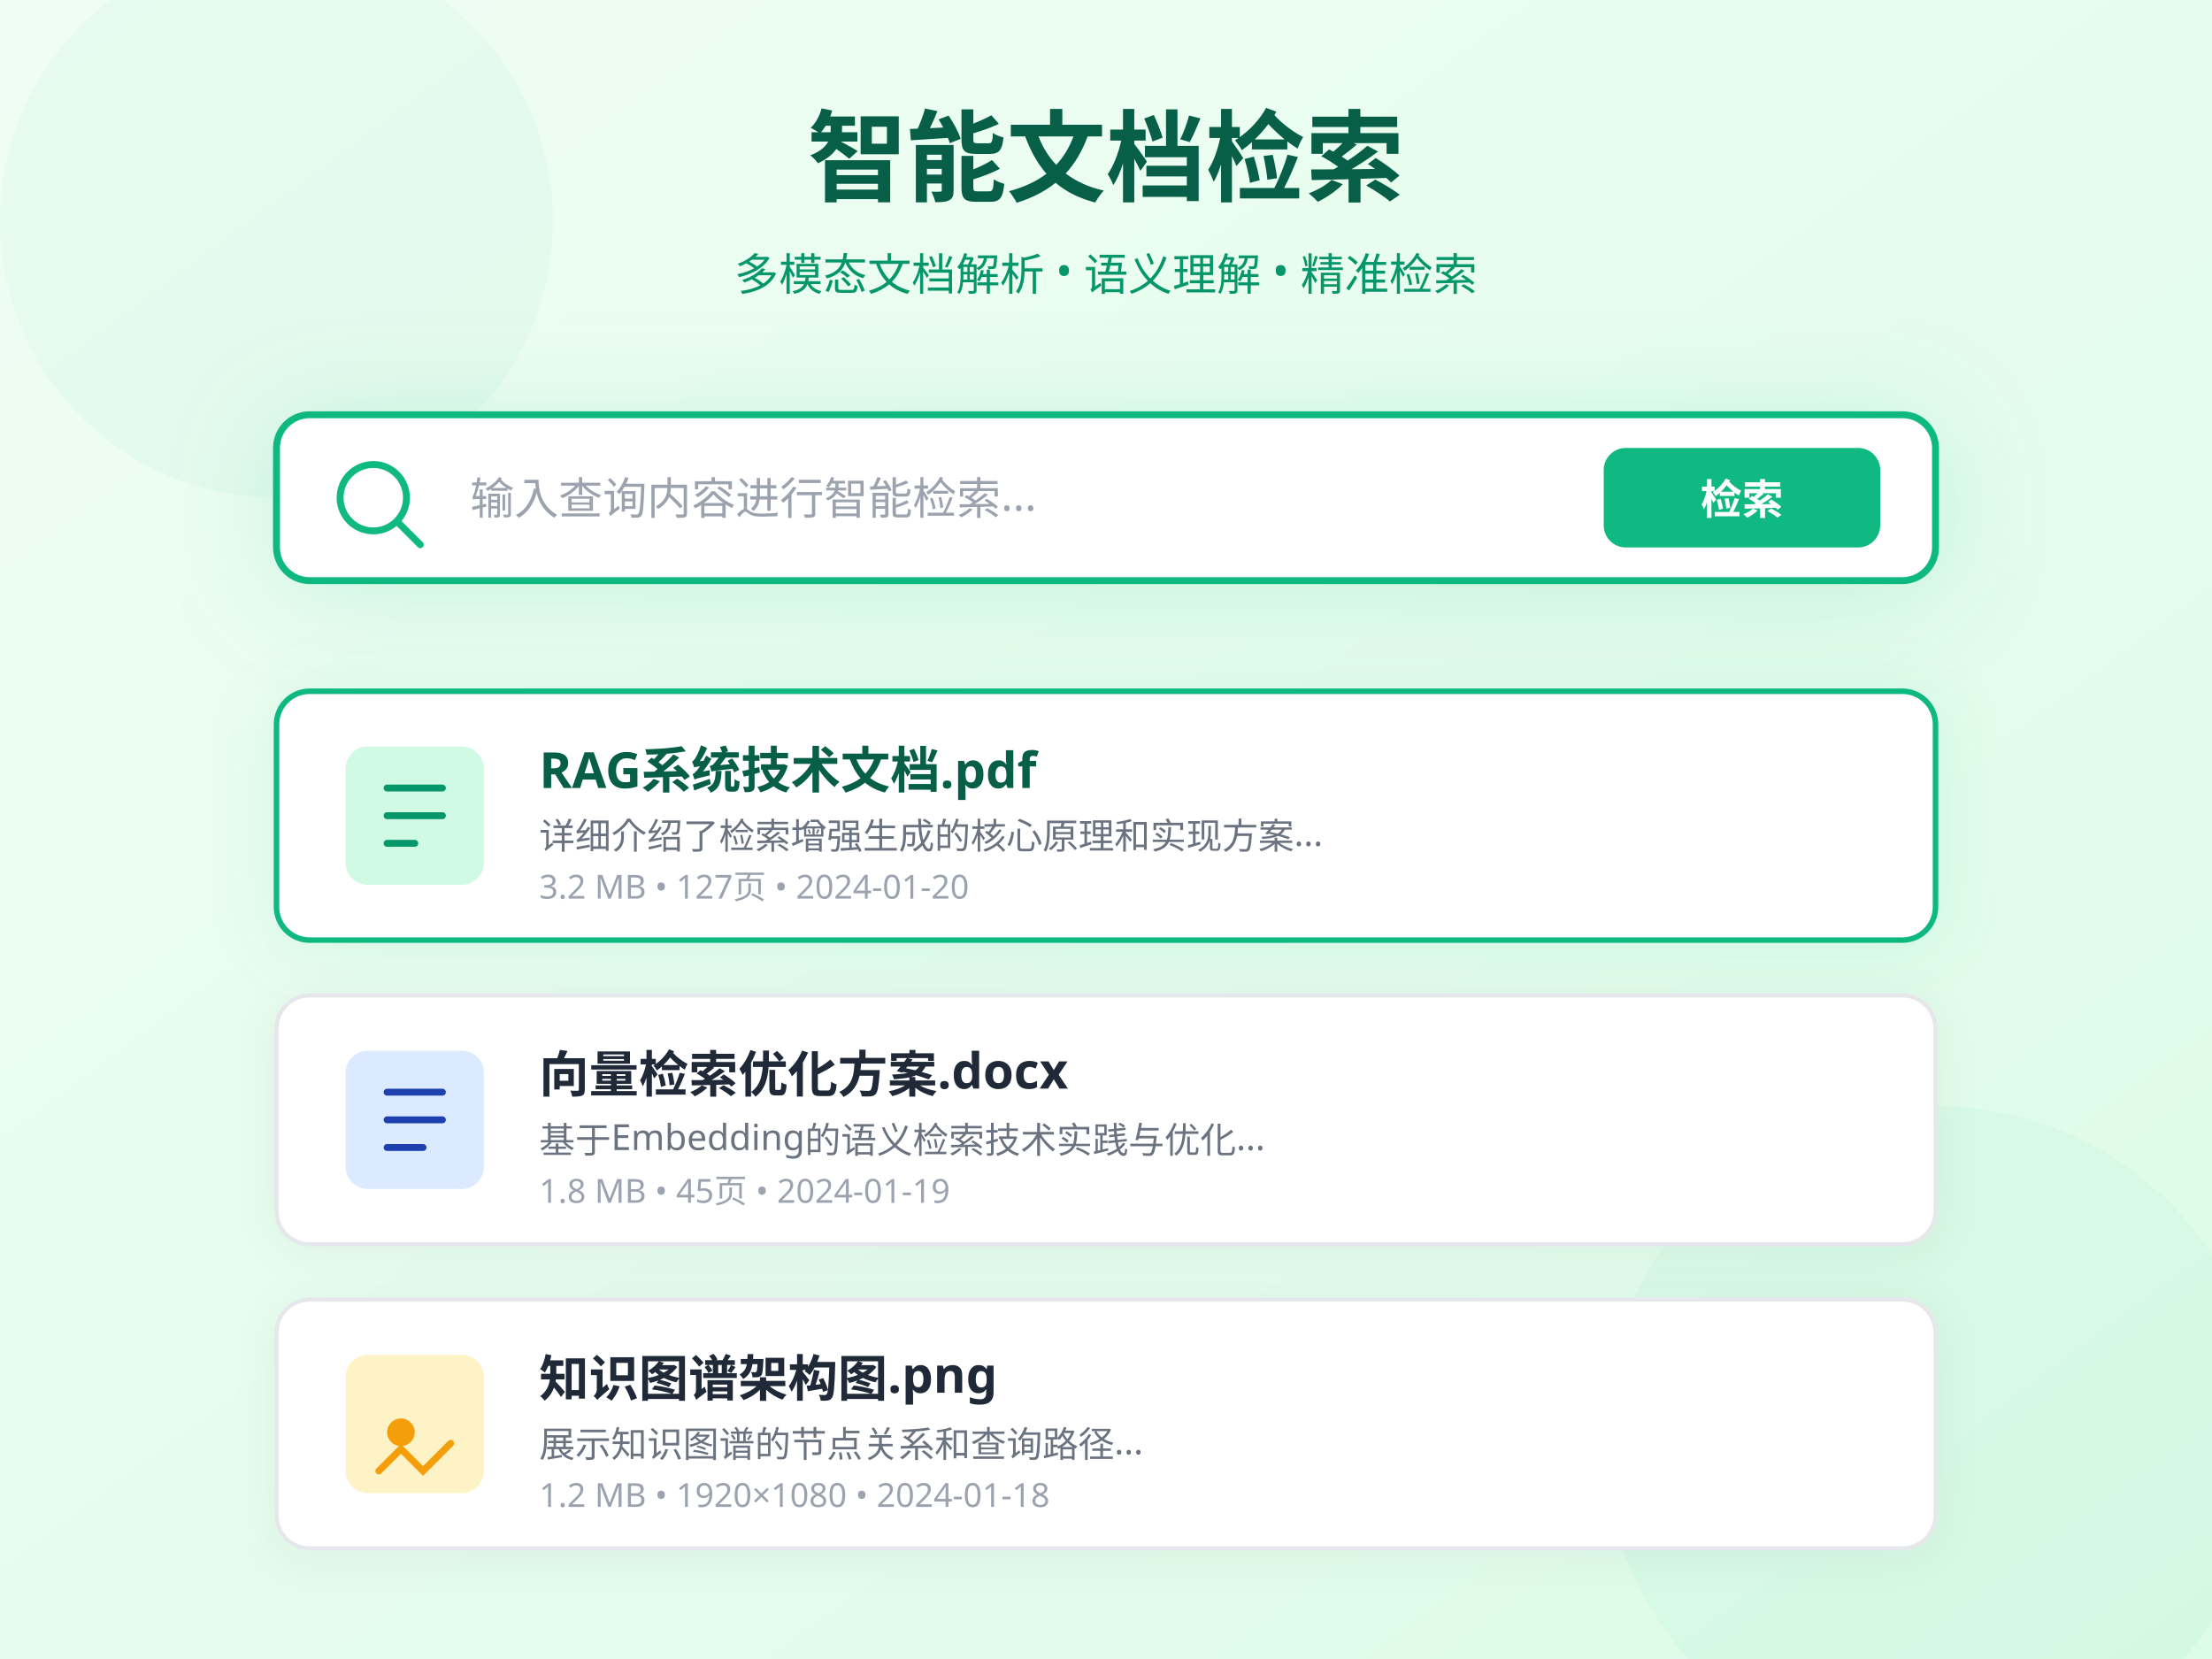
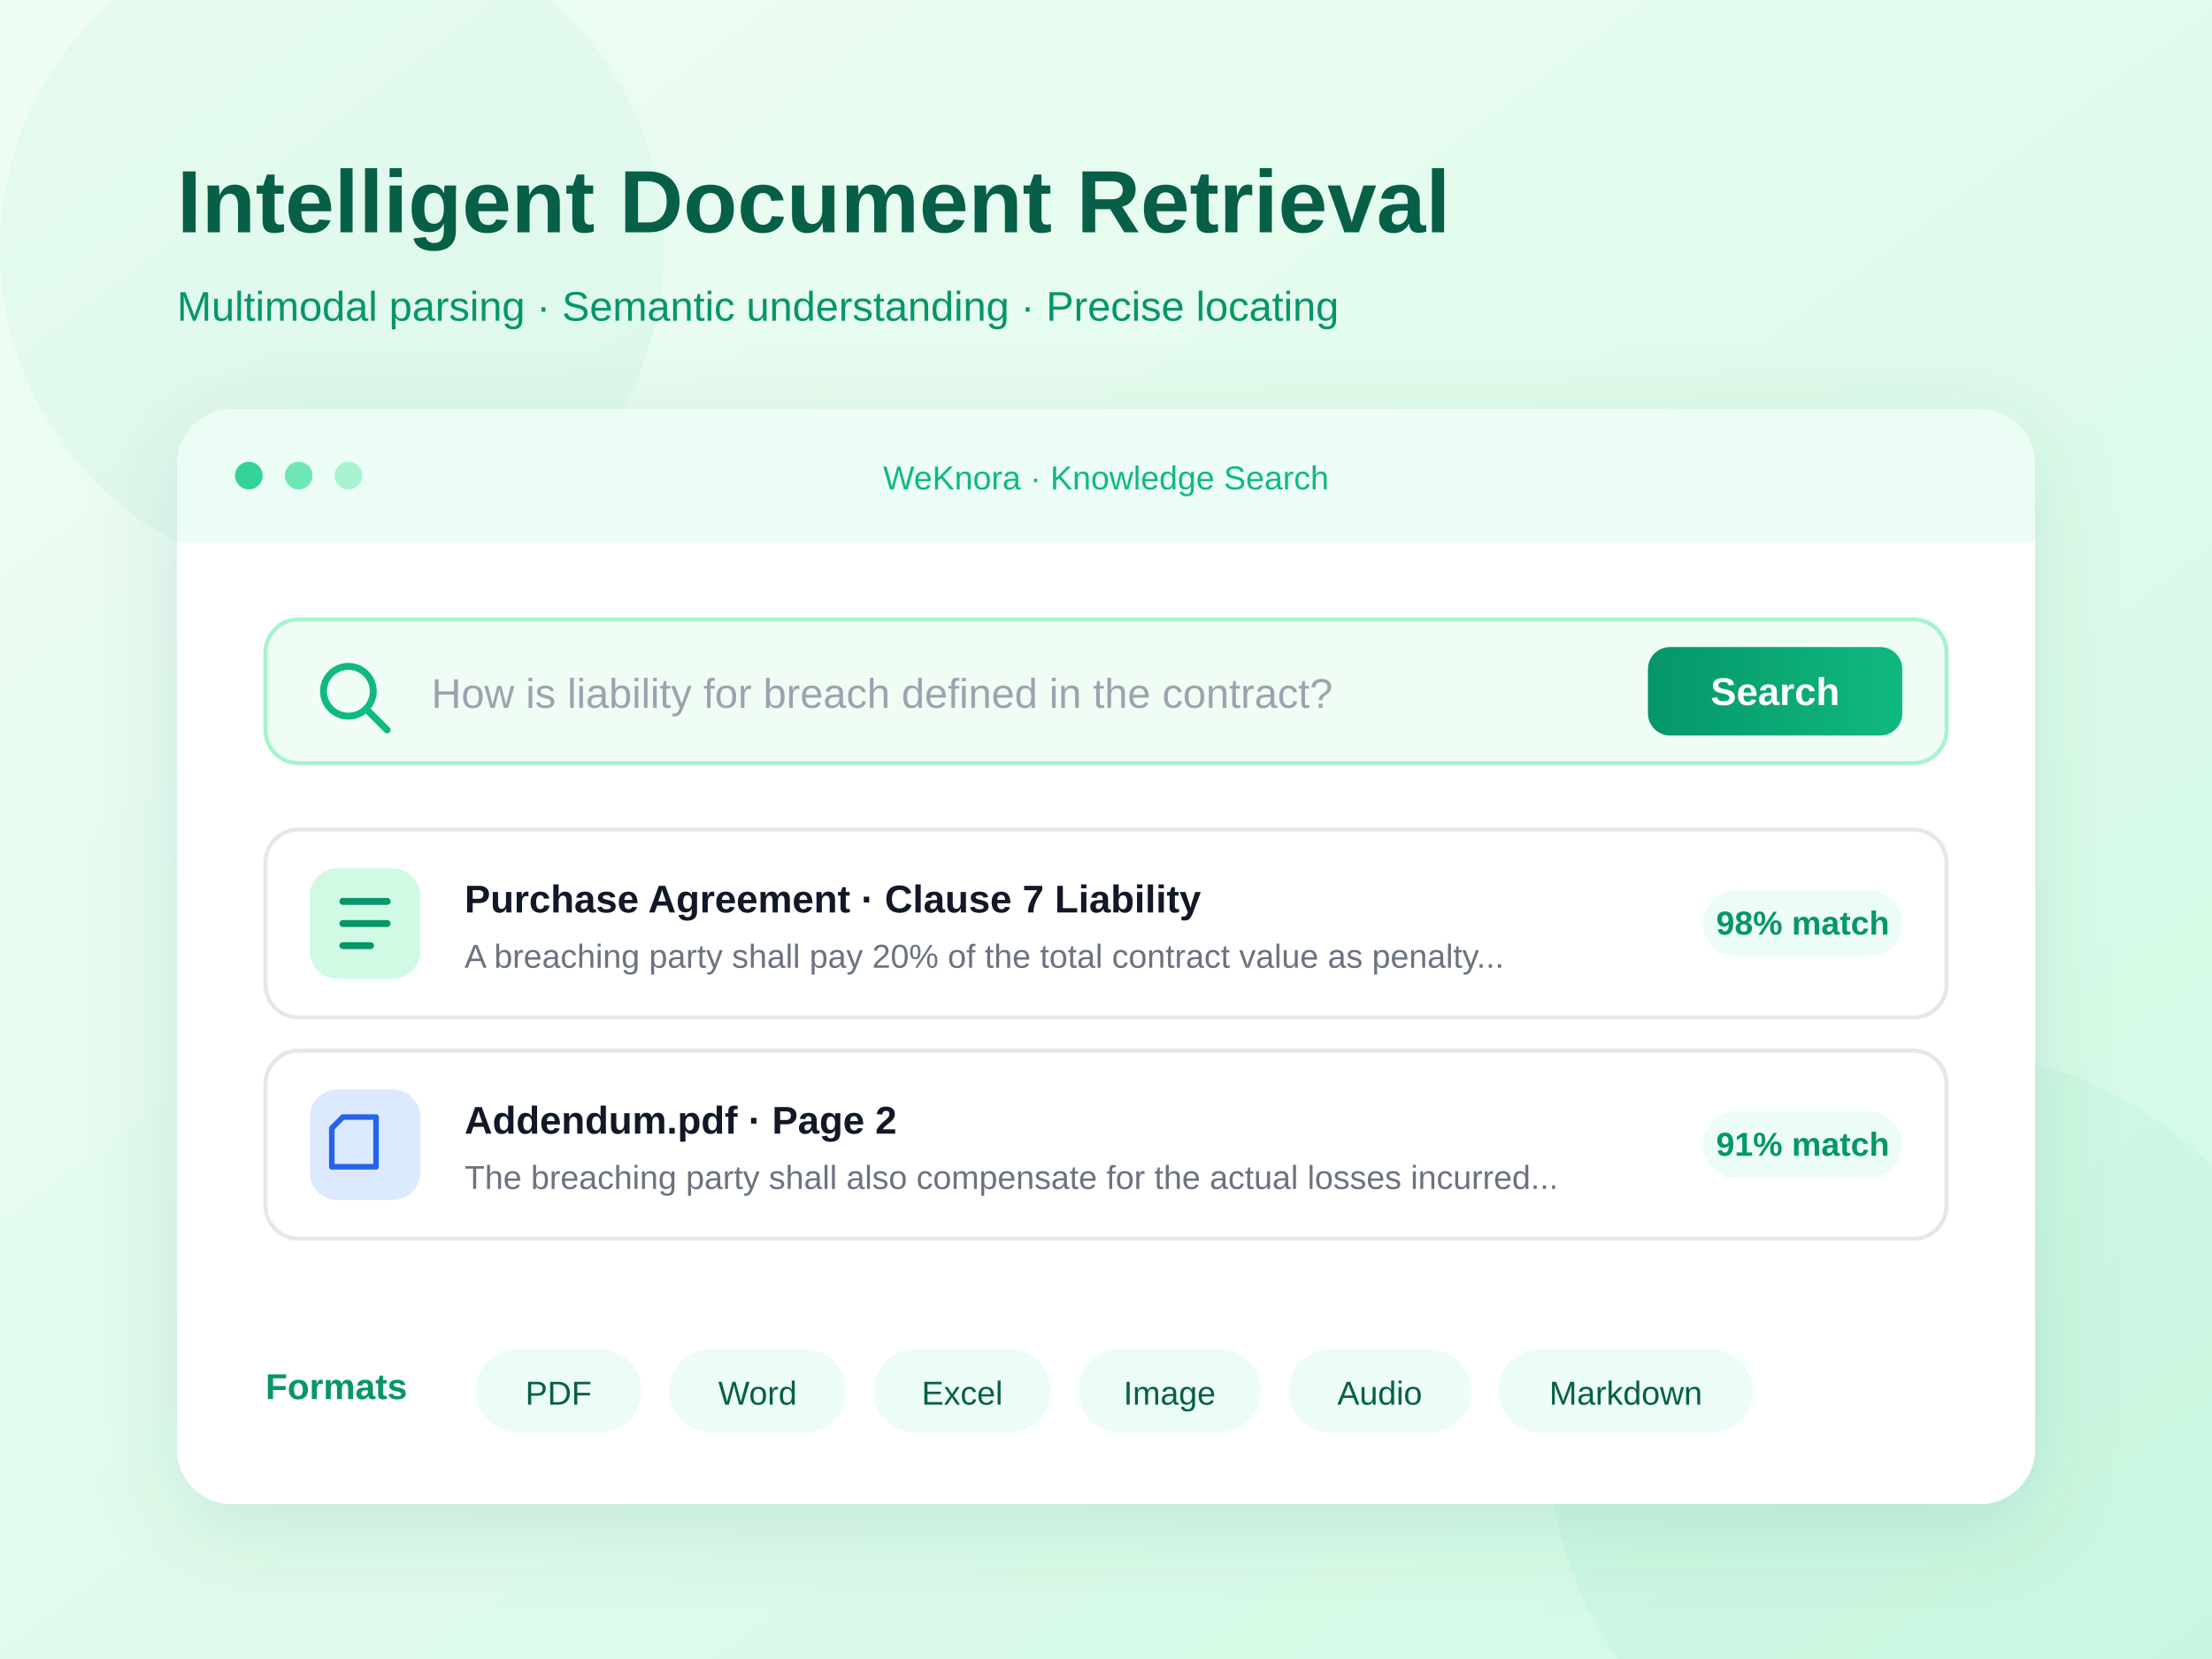
<svg xmlns="http://www.w3.org/2000/svg" viewBox="0 0 800 600">
  <defs>
-     <linearGradient id="grad1" x1="0%" y1="0%" x2="100%" y2="100%">
-       <stop offset="0%" style="stop-color:#F0FDF4;stop-opacity:1" />
-       <stop offset="100%" style="stop-color:#DCFCE7;stop-opacity:1" />
+     <linearGradient id="bg1" x1="0%" y1="0%" x2="100%" y2="100%">
+       <stop offset="0%" stop-color="#F0FDF4" />
+       <stop offset="100%" stop-color="#D1FAE5" />
    </linearGradient>
+     <linearGradient id="brand1" x1="0%" y1="0%" x2="100%" y2="0%">
+       <stop offset="0%" stop-color="#059669" />
+       <stop offset="100%" stop-color="#10B981" />
+     </linearGradient>
+     <filter id="soft1" x="-20%" y="-20%" width="140%" height="140%">
+       <feDropShadow dx="0" dy="8" stdDeviation="16" flood-color="#065F46" flood-opacity="0.12" />
+     </filter>
  </defs>
-   <rect width="800" height="600" fill="url(#grad1)" />
-   <circle cx="100" cy="80" r="100" fill="#10B981" opacity="0.04" />
-   <circle cx="700" cy="520" r="120" fill="#10B981" opacity="0.04" />
-   <text x="400" y="70" font-family="PingFang SC, sans-serif" font-size="36" font-weight="700" fill="#065F46" text-anchor="middle">智能文档检索</text>
-   <text x="400" y="105" font-family="PingFang SC, sans-serif" font-size="16" fill="#059669" text-anchor="middle">多模态文档解析 • 语义理解 • 精准检索</text>
-   <g transform="translate(100, 150)">
-     <rect width="600" height="60" rx="12" fill="white" stroke="#10B981" stroke-width="2.5" filter="drop-shadow(0 4px 20px rgba(16, 185, 129, 0.15))" />
-     <circle cx="35" cy="30" r="12" stroke="#10B981" stroke-width="2.5" fill="none" />
-     <line x1="44" y1="39" x2="52" y2="47" stroke="#10B981" stroke-width="2.5" stroke-linecap="round" />
-     <text x="70" y="36" font-family="PingFang SC, sans-serif" font-size="16" fill="#9CA3AF">输入查询内容进行智能检索...</text>
-     <rect x="480" y="12" width="100" height="36" rx="8" fill="#10B981" />
-     <text x="530" y="36" font-family="PingFang SC, sans-serif" font-size="15" font-weight="600" fill="white" text-anchor="middle">检索</text>
+   <rect width="800" height="600" fill="url(#bg1)" />
+   <circle cx="120" cy="90" r="120" fill="#10B981" opacity="0.05" />
+   <circle cx="700" cy="520" r="140" fill="#34D399" opacity="0.06" />
+   <text x="64" y="84" font-family="Arial, sans-serif" font-size="32" font-weight="700" fill="#065F46">Intelligent Document Retrieval</text>
+   <text x="64" y="116" font-family="Arial, sans-serif" font-size="15" fill="#059669">Multimodal parsing · Semantic understanding · Precise locating</text>
+   <g filter="url(#soft1)">
+     <rect x="64" y="148" width="672" height="396" rx="20" fill="#FFFFFF" />
  </g>
-   <g transform="translate(100, 250)">
-     <rect width="600" height="90" rx="12" fill="white" stroke="#10B981" stroke-width="2" filter="drop-shadow(0 2px 12px rgba(16, 185, 129, 0.1))" />
-     <g transform="translate(25, 20)">
-       <rect width="50" height="50" rx="8" fill="#D1FAE5" />
-       <path d="M15 15 L35 15 M15 25 L35 25 M15 35 L25 35" stroke="#059669" stroke-width="2.5" stroke-linecap="round" />
+   <rect x="64" y="148" width="672" height="48" rx="20" fill="#ECFDF5" />
+   <rect x="64" y="176" width="672" height="20" fill="#ECFDF5" />
+   <circle cx="90" cy="172" r="5" fill="#34D399" />
+   <circle cx="108" cy="172" r="5" fill="#6EE7B7" />
+   <circle cx="126" cy="172" r="5" fill="#A7F3D0" />
+   <text x="400" y="177" font-family="Arial, sans-serif" font-size="12" fill="#10B981" text-anchor="middle">WeKnora · Knowledge Search</text>
+   <g transform="translate(96, 224)">
+     <rect width="608" height="52" rx="12" fill="#F0FDF4" stroke="#A7F3D0" stroke-width="1.5" />
+     <circle cx="30" cy="26" r="9" fill="none" stroke="#10B981" stroke-width="2.5" />
+     <line x1="37" y1="33" x2="44" y2="40" stroke="#10B981" stroke-width="2.5" stroke-linecap="round" />
+     <text x="60" y="32" font-family="Arial, sans-serif" font-size="15" fill="#9CA3AF">How is liability for breach defined in the contract?</text>
+     <rect x="500" y="10" width="92" height="32" rx="8" fill="url(#brand1)" />
+     <text x="546" y="31" font-family="Arial, sans-serif" font-size="14" font-weight="600" fill="#FFFFFF" text-anchor="middle">Search</text>
+   </g>
+   <g transform="translate(96, 300)">
+     <rect width="608" height="68" rx="12" fill="#FFFFFF" stroke="#E5E7EB" stroke-width="1.5" />
+     <rect x="16" y="14" width="40" height="40" rx="10" fill="#D1FAE5" />
+     <path d="M28 26 H44 M28 34 H44 M28 42 H38" stroke="#059669" stroke-width="2.5" stroke-linecap="round" />
+     <text x="72" y="30" font-family="Arial, sans-serif" font-size="14" font-weight="600" fill="#111827">Purchase Agreement · Clause 7 Liability</text>
+     <text x="72" y="50" font-family="Arial, sans-serif" font-size="12" fill="#6B7280">A breaching party shall pay 20% of the total contract value as penalty...</text>
+     <rect x="520" y="22" width="72" height="24" rx="12" fill="#ECFDF5" />
+     <text x="556" y="38" font-family="Arial, sans-serif" font-size="12" font-weight="600" fill="#059669" text-anchor="middle">98% match</text>
+   </g>
+   <g transform="translate(96, 380)">
+     <rect width="608" height="68" rx="12" fill="#FFFFFF" stroke="#E5E7EB" stroke-width="1.5" />
+     <rect x="16" y="14" width="40" height="40" rx="10" fill="#DBEAFE" />
+     <path d="M28 24 h12 v18 h-16 v-14 z" fill="none" stroke="#2563EB" stroke-width="2" stroke-linejoin="round" />
+     <text x="72" y="30" font-family="Arial, sans-serif" font-size="14" font-weight="600" fill="#111827">Addendum.pdf · Page 2</text>
+     <text x="72" y="50" font-family="Arial, sans-serif" font-size="12" fill="#6B7280">The breaching party shall also compensate for the actual losses incurred...</text>
+     <rect x="520" y="22" width="72" height="24" rx="12" fill="#ECFDF5" />
+     <text x="556" y="38" font-family="Arial, sans-serif" font-size="12" font-weight="600" fill="#059669" text-anchor="middle">91% match</text>
+   </g>
+   <g transform="translate(96, 472)">
+     <text x="0" y="34" font-family="Arial, sans-serif" font-size="13" font-weight="600" fill="#059669">Formats</text>
+     <g font-family="Arial, sans-serif" font-size="12" fill="#065F46" text-anchor="middle">
+       <rect x="76" y="16" width="60" height="30" rx="15" fill="#ECFDF5" />
+       <text x="106" y="36">PDF</text>
+       <rect x="146" y="16" width="64" height="30" rx="15" fill="#ECFDF5" />
+       <text x="178" y="36">Word</text>
+       <rect x="220" y="16" width="64" height="30" rx="15" fill="#ECFDF5" />
+       <text x="252" y="36">Excel</text>
+       <rect x="294" y="16" width="66" height="30" rx="15" fill="#ECFDF5" />
+       <text x="327" y="36">Image</text>
+       <rect x="370" y="16" width="66" height="30" rx="15" fill="#ECFDF5" />
+       <text x="403" y="36">Audio</text>
+       <rect x="446" y="16" width="92" height="30" rx="15" fill="#ECFDF5" />
+       <text x="492" y="36">Markdown</text>
    </g>
-     <text x="95" y="35" font-family="PingFang SC, sans-serif" font-size="18" font-weight="600" fill="#065F46">RAG系统技术文档.pdf</text>
-     <text x="95" y="57" font-family="PingFang SC, sans-serif" font-size="13" fill="#6B7280">详细介绍了检索增强生成的核心原理和实现方案...</text>
-     <text x="95" y="75" font-family="PingFang SC, sans-serif" font-size="12" fill="#9CA3AF">3.2 MB • 127页 • 2024-01-20</text>
-   </g>
-   <g transform="translate(100, 360)">
-     <rect width="600" height="90" rx="12" fill="white" stroke="#E5E7EB" stroke-width="1.5" filter="drop-shadow(0 2px 8px rgba(0, 0, 0, 0.05))" />
-     <g transform="translate(25, 20)">
-       <rect width="50" height="50" rx="8" fill="#DBEAFE" />
-       <path d="M15 15 L35 15 M15 25 L35 25 M15 35 L28 35" stroke="#1E40AF" stroke-width="2.5" stroke-linecap="round" />
-     </g>
-     <text x="95" y="35" font-family="PingFang SC, sans-serif" font-size="18" font-weight="600" fill="#1F2937">向量检索优化方案.docx</text>
-     <text x="95" y="57" font-family="PingFang SC, sans-serif" font-size="13" fill="#6B7280">基于Embedding的语义检索技术实践与优化...</text>
-     <text x="95" y="75" font-family="PingFang SC, sans-serif" font-size="12" fill="#9CA3AF">1.8 MB • 45页 • 2024-01-19</text>
-   </g>
-   <g transform="translate(100, 470)">
-     <rect width="600" height="90" rx="12" fill="white" stroke="#E5E7EB" stroke-width="1.5" filter="drop-shadow(0 2px 8px rgba(0, 0, 0, 0.05))" />
-     <g transform="translate(25, 20)">
-       <rect width="50" height="50" rx="8" fill="#FEF3C7" />
-       <circle cx="20" cy="28" r="5" fill="#F59E0B" />
-       <path d="M12 42 L20 34 L28 42 L38 32" stroke="#F59E0B" stroke-width="2.5" fill="none" stroke-linecap="round" />
-     </g>
-     <text x="95" y="35" font-family="PingFang SC, sans-serif" font-size="18" font-weight="600" fill="#1F2937">知识图谱架构图.png</text>
-     <text x="95" y="57" font-family="PingFang SC, sans-serif" font-size="13" fill="#6B7280">展示知识图谱的节点关系和查询路径...</text>
-     <text x="95" y="75" font-family="PingFang SC, sans-serif" font-size="12" fill="#9CA3AF">1.2 MB • 1920×1080 • 2024-01-18</text>
  </g>
</svg>
